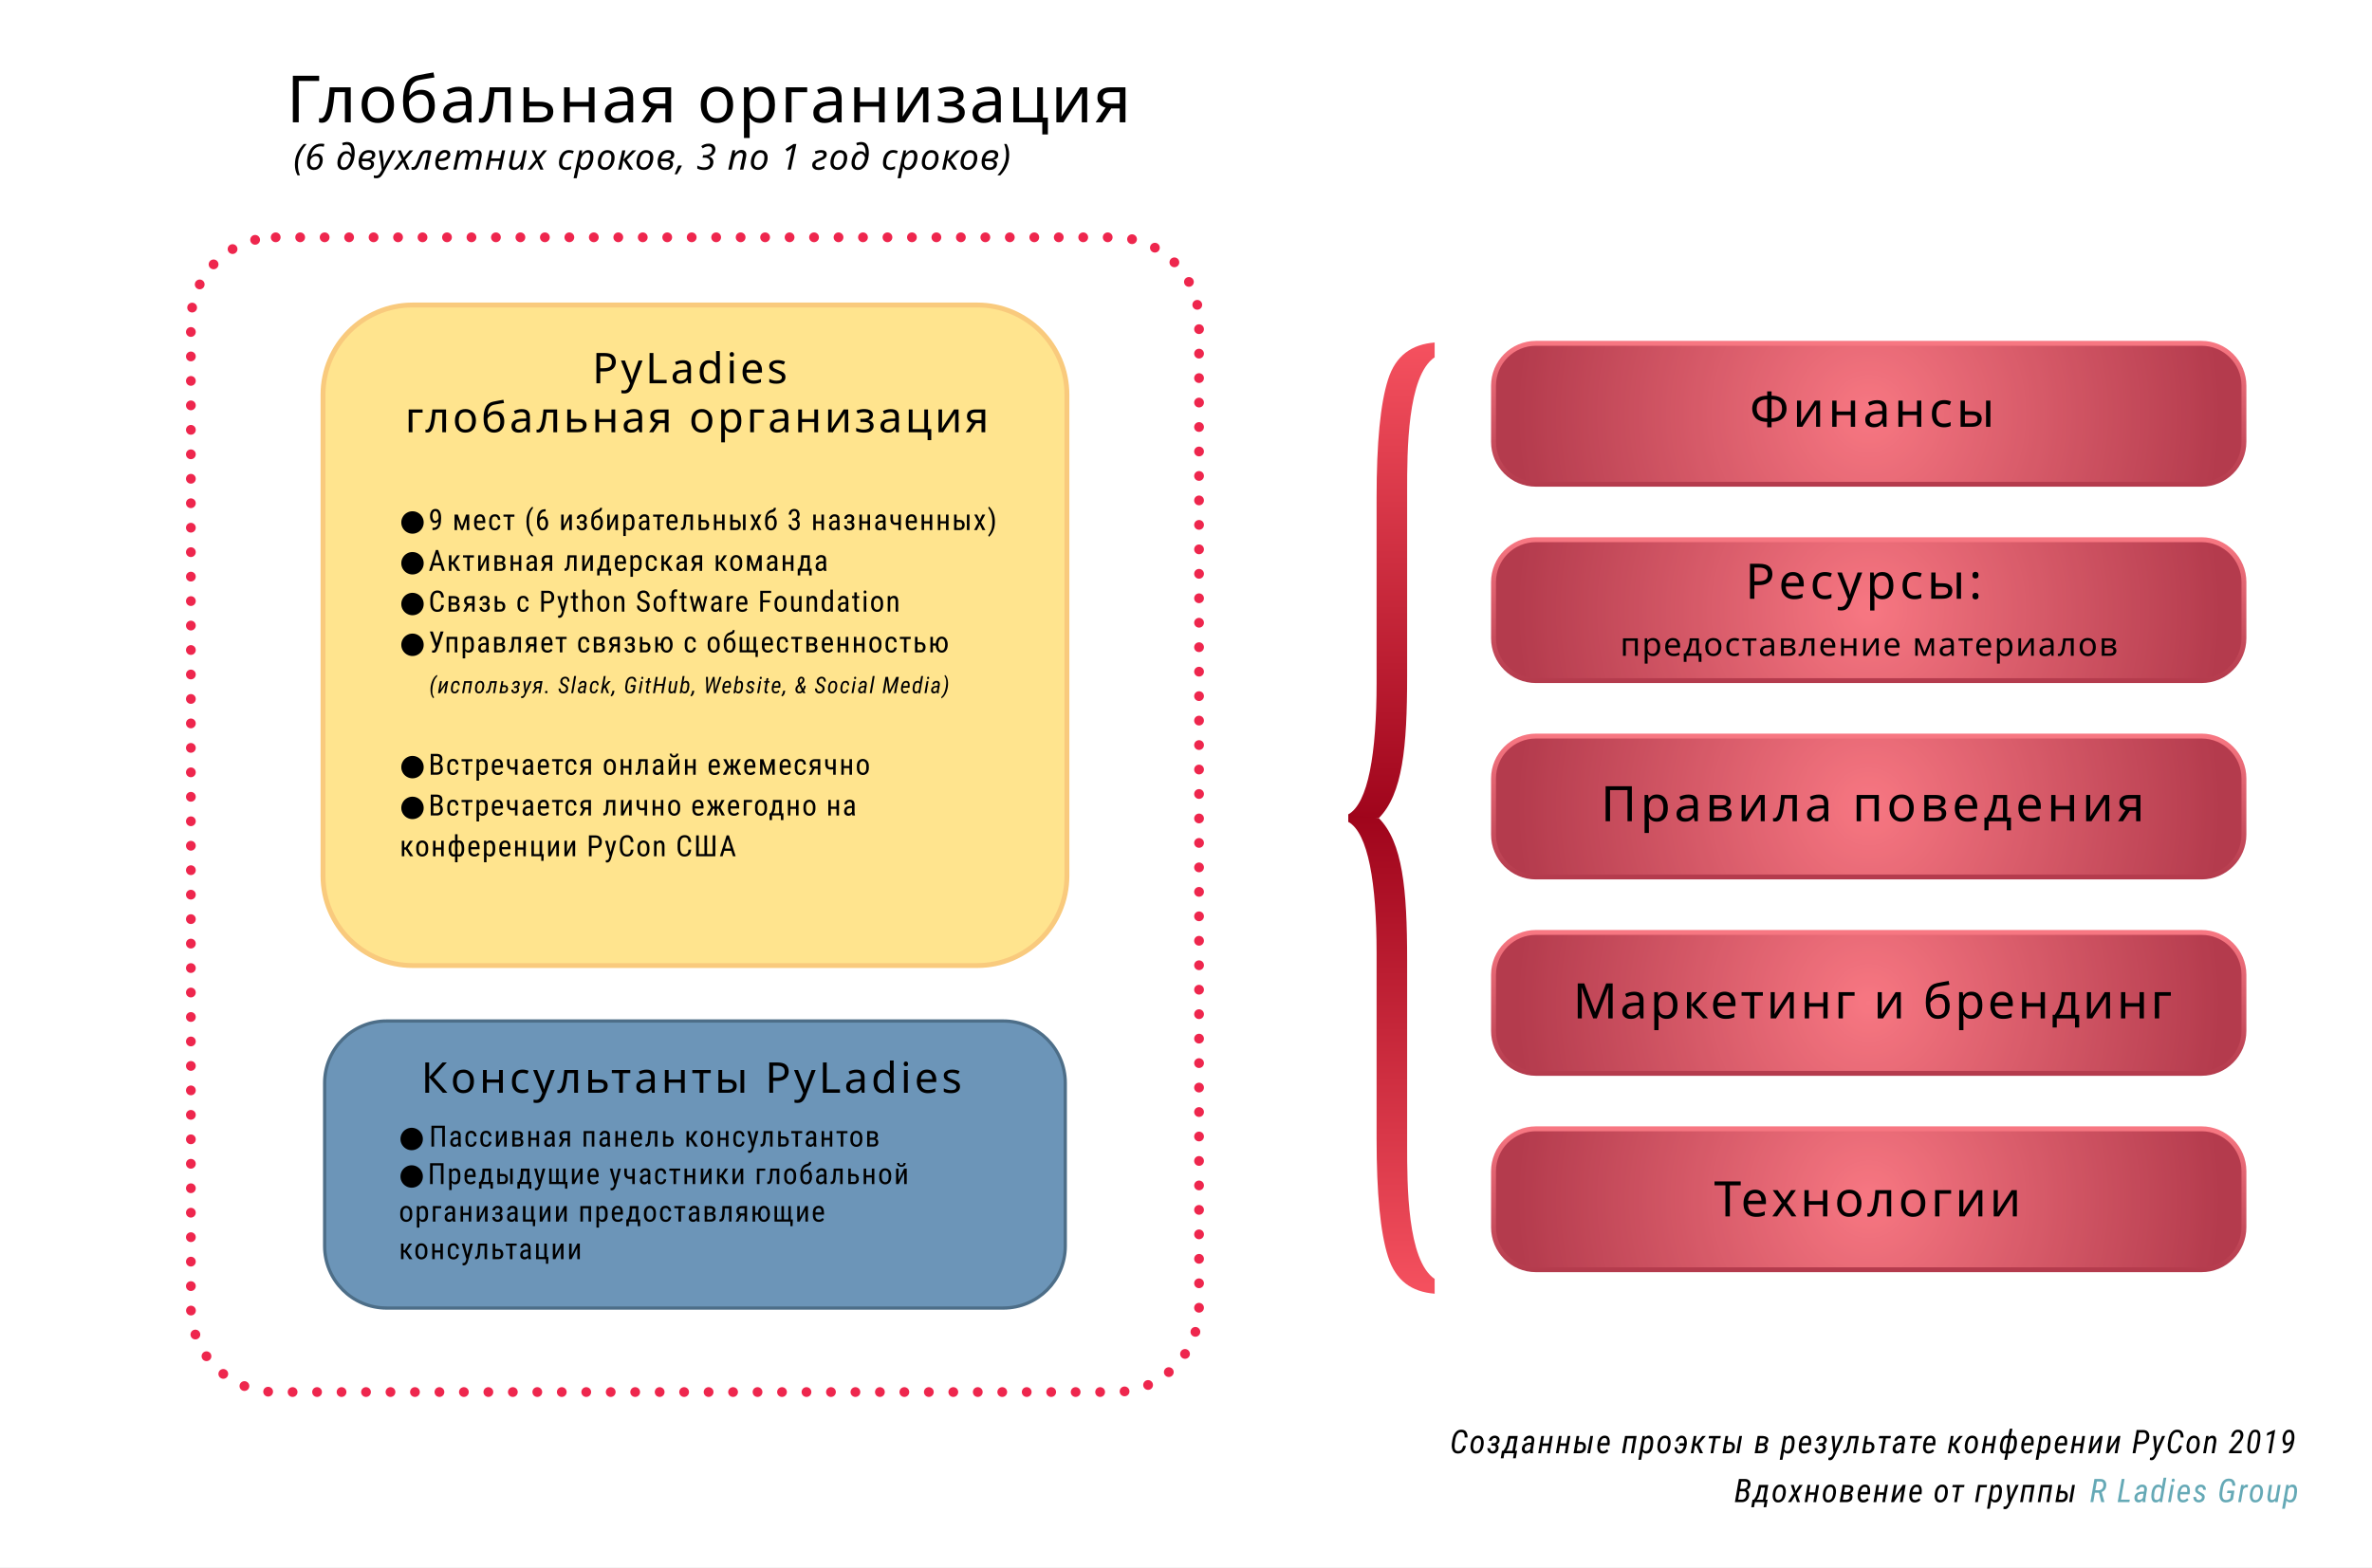
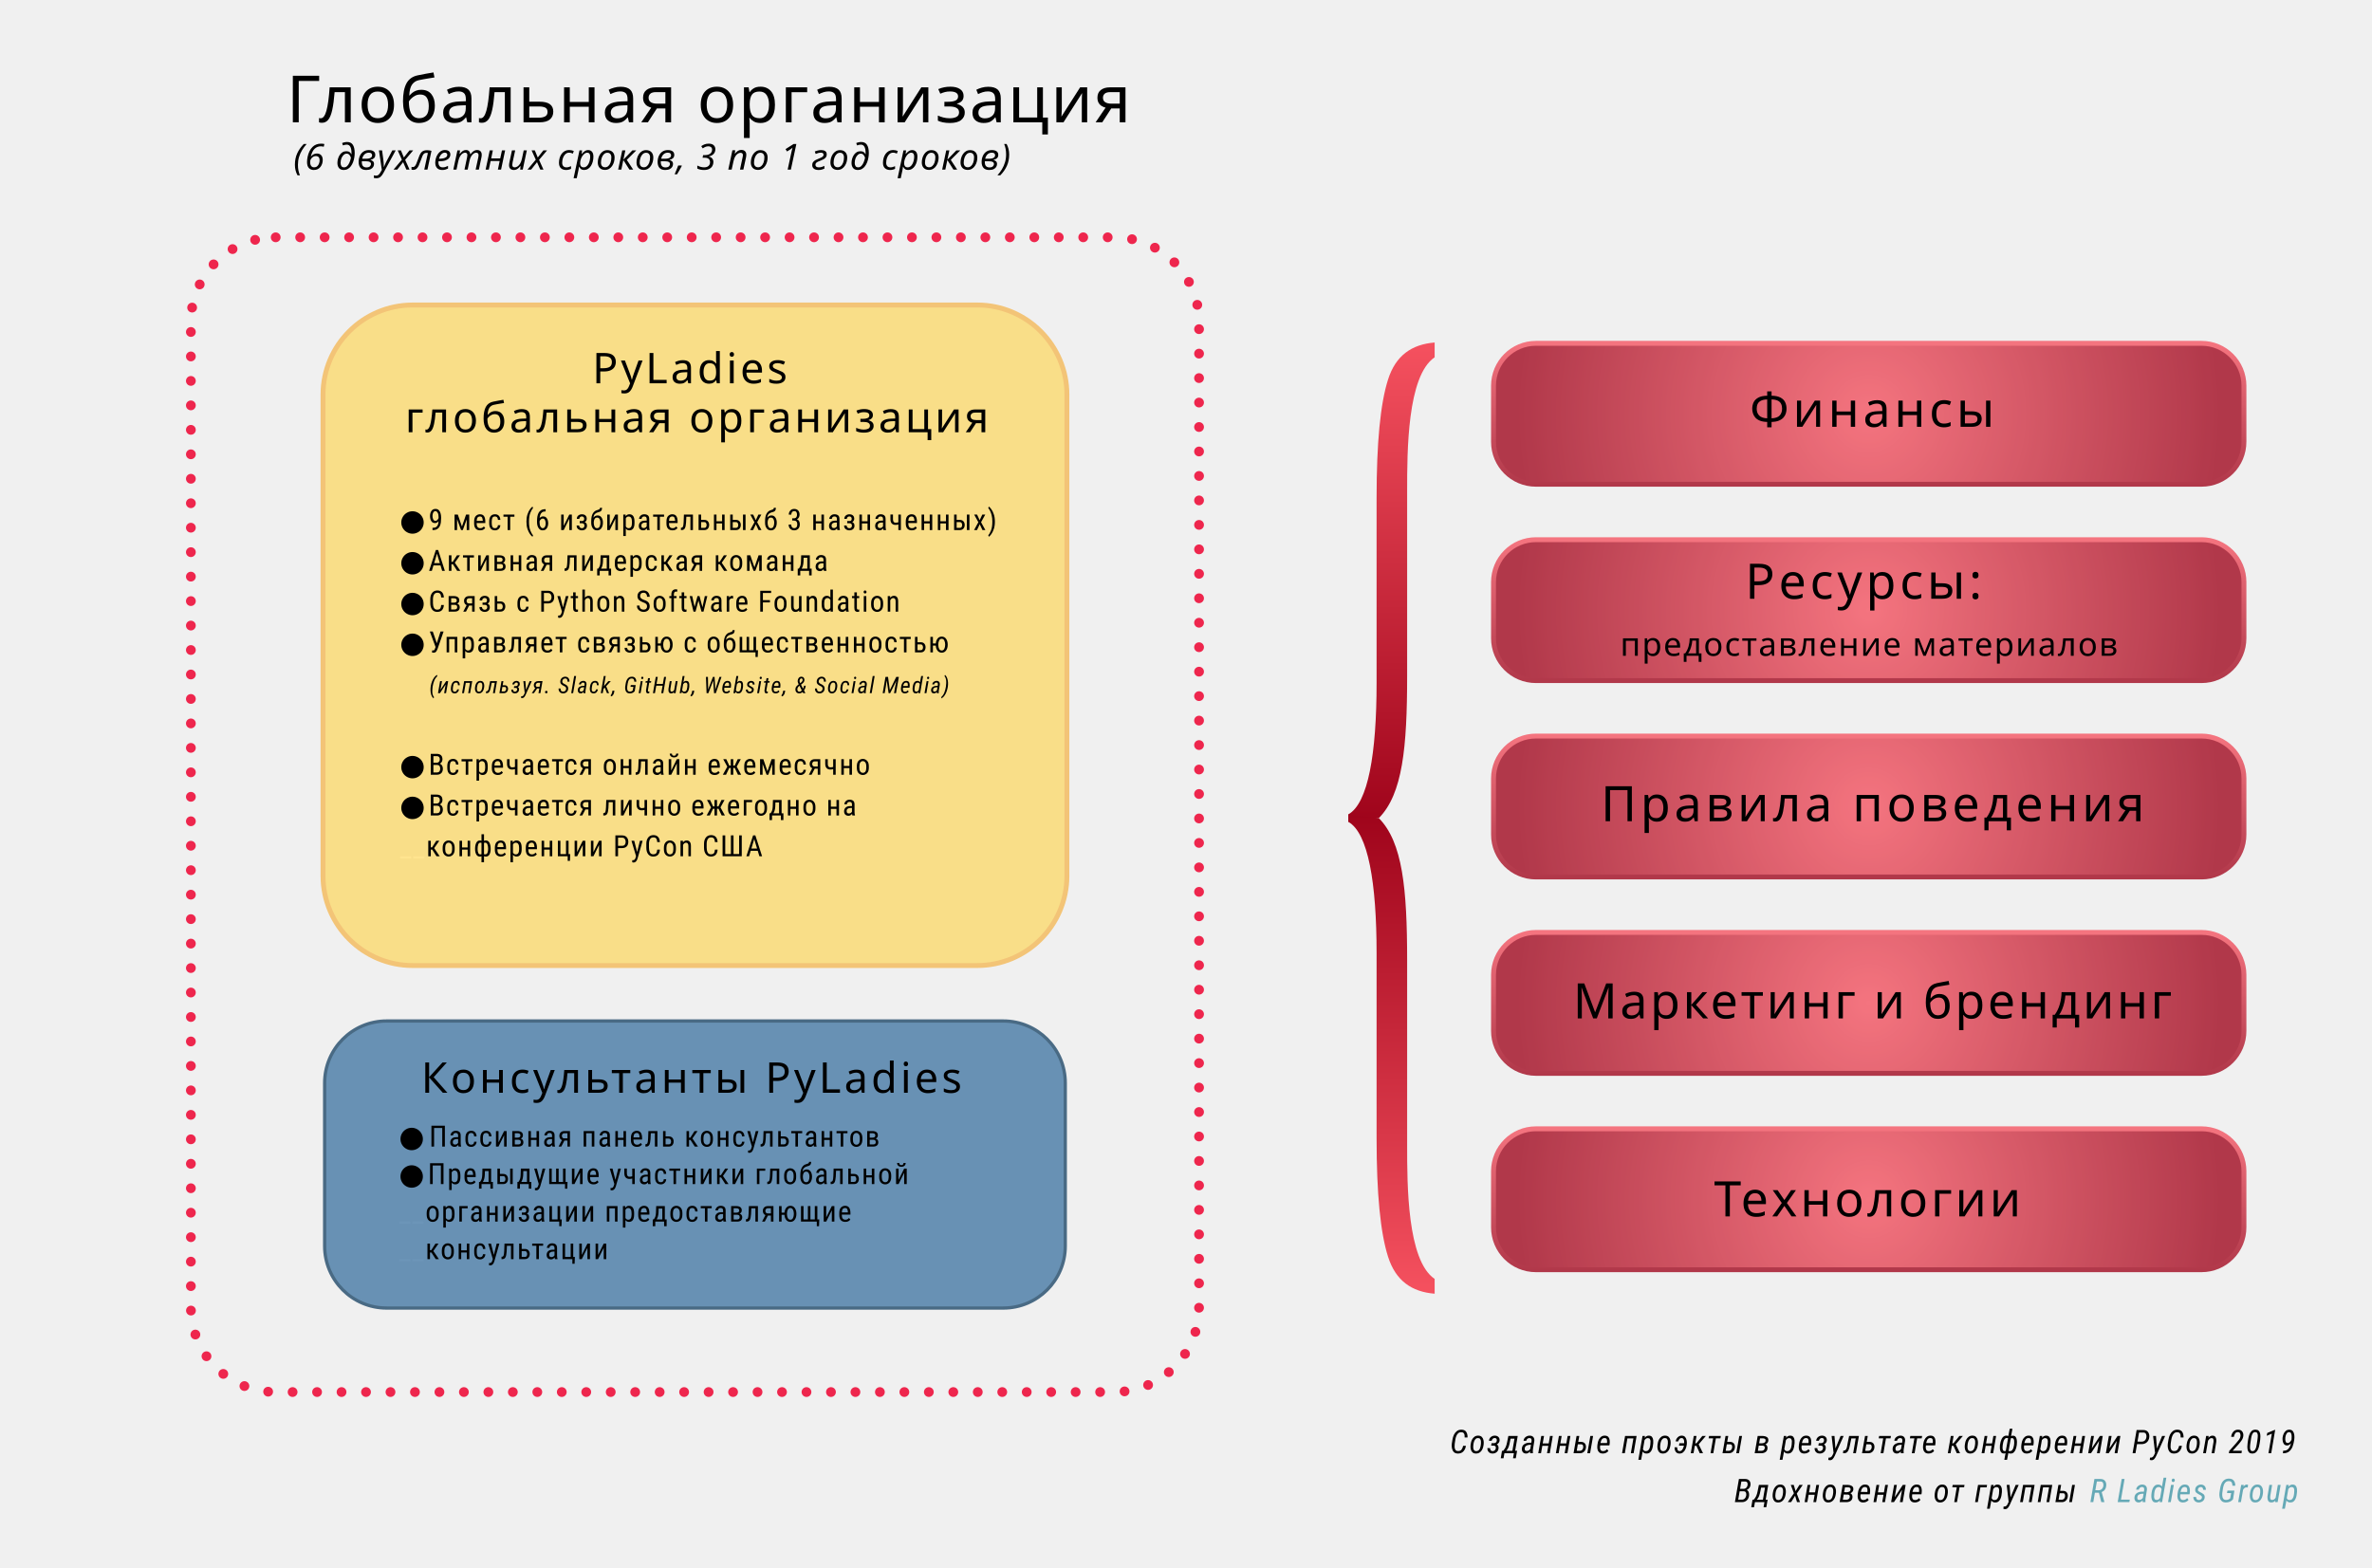
<svg xmlns="http://www.w3.org/2000/svg" width="1454px" height="961px" viewBox="0 0 1454 961" version="1.1">
  <defs>
    <radialGradient cx="50%" cy="50%" fx="50%" fy="50%" r="249.129%" gradientTransform="translate(0.5,0.5),scale(0.187826,1),rotate(-7.546546),translate(-0.5,-0.5)" id="radialGradient-1">
      <stop stop-color="#F5515F" offset="0%" />
      <stop stop-color="#9F041B" offset="100%" />
    </radialGradient>
    <linearGradient x1="50%" y1="0%" x2="50%" y2="100%" id="linearGradient-2">
      <stop stop-color="#F5515F" offset="0%" />
      <stop stop-color="#C42539" offset="55.574%" />
      <stop stop-color="#9F041B" offset="100%" />
    </linearGradient>
    <linearGradient x1="50%" y1="0%" x2="50%" y2="100%" id="linearGradient-3">
      <stop stop-color="#F5515F" offset="0%" />
      <stop stop-color="#9F041B" offset="100%" />
    </linearGradient>
  </defs>
  <g id="Artboard" stroke="none" stroke-width="1" fill="none" fill-rule="evenodd">
-     <rect fill="#FFFFFF" x="0" y="0" width="1454" height="961" />
    <g id="Global-Leadership" transform="translate(117, 36.5)">
      <path d="M52,109 L566,109 C594.719,109 618,132.281 618,161 L618,765 C618,793.719 594.719,817 566,817 L52,817 C23.281,817 3.51703951e-15,793.719 0,765 L0,161 C-3.51703951e-15,132.281 23.281,109 52,109 Z" id="Dotted-Outline" stroke="#EE264D" stroke-width="6" stroke-linecap="round" stroke-dasharray="0,15" />
      <text id="Глобальная-организац" font-family="Raleway-SemiBold, Raleway SemiBold" font-size="40" font-weight="500" letter-spacing="1.079" fill="#000000">
        <tspan x="58.636" y="38.5">Глобальная организация</tspan>
      </text>
      <g id="Global-Council" transform="translate(80.5, 150)">
        <rect id="Rectangle" stroke="#F5A623" stroke-width="3" fill="#FFD141" opacity="0.592" x="0.5" y="0.5" width="456" height="405" rx="55" />
-         <text id="●-9-мест-(6-избирате" font-family="LucidaGrande-Bold, Lucida Grande" font-size="18" font-weight="bold" line-spacing="25" letter-spacing="1.085" fill="#000000">
-           <tspan x="47.5" y="138.5">●</tspan>
-           <tspan x="58.992" y="138.5" font-family="Montserrat-Bold, Montserrat"> </tspan>
-           <tspan x="65.171" y="138.5" font-family="RobotoCondensed-Regular, Roboto Condensed" font-style="condensed" font-weight="normal" letter-spacing="0.815">9 мест (6 избирательныхб 3 назначенных)</tspan>
-           <tspan x="414.202" y="138.5" font-family="Montserrat-SemiBold, Montserrat" font-weight="500" />
-           <tspan x="47.5" y="163.5">●</tspan>
-           <tspan x="58.992" y="163.5" font-family="Montserrat-Bold, Montserrat"> </tspan>
-           <tspan x="65.171" y="163.5" font-family="RobotoCondensed-Regular, Roboto Condensed" font-style="condensed" font-weight="normal" letter-spacing="0.82">Активная лидерская команда</tspan>
-           <tspan x="310.814" y="163.5" font-family="Montserrat-SemiBold, Montserrat" font-weight="500" />
-           <tspan x="47.5" y="188.5">●</tspan>
-           <tspan x="58.992" y="188.5" font-family="Montserrat-Bold, Montserrat"> </tspan>
-           <tspan x="65.171" y="188.5" font-family="RobotoCondensed-Regular, Roboto Condensed" font-style="condensed" font-weight="normal" letter-spacing="0.82">Связь с Python Software Foundation</tspan>
-           <tspan x="354.877" y="188.5" font-family="RobotoCondensed-Regular, Roboto Condensed" font-style="condensed" font-weight="normal" />
-           <tspan x="47.5" y="213.5">●</tspan>
-           <tspan x="58.992" y="213.5" font-family="Montserrat-Bold, Montserrat"> </tspan>
-           <tspan x="65.171" y="213.5" font-family="RobotoCondensed-Regular, Roboto Condensed" font-style="condensed" font-weight="normal" letter-spacing="0.82">Управляет связью с общественностью </tspan>
-           <tspan x="389.825" y="213.5" font-family="Montserrat-SemiBold, Montserrat" font-weight="500" letter-spacing="0.82"> </tspan>
-           <tspan x="47.5" y="238.5" font-family="Montserrat-SemiBold, Montserrat" font-weight="500">   </tspan>
-           <tspan x="65.66" y="238.5" font-family="RobotoCondensed-Italic, Roboto Condensed" font-size="14" font-style="italic" font-weight="normal" letter-spacing="0.778">(используя. Slack, GitHub, Website, &amp; Social Media)</tspan>
-           <tspan x="388.082" y="238.5" font-family="Montserrat-MediumItalic, Montserrat" font-style="italic" font-weight="500" letter-spacing="1" />
-           <tspan x="47.5" y="263.5" font-family="Montserrat-Bold, Montserrat" />
-           <tspan x="47.5" y="288.5">●</tspan>
-           <tspan x="58.992" y="288.5" font-family="Montserrat-Bold, Montserrat"> </tspan>
-           <tspan x="65.171" y="288.5" font-family="RobotoCondensed-Regular, Roboto Condensed" font-style="condensed" font-weight="normal" letter-spacing="0.82">Встречается онлайн ежемесячно</tspan>
-           <tspan x="336.6" y="288.5" font-family="Montserrat-Bold, Montserrat" />
-           <tspan x="47.5" y="313.5">●</tspan>
-           <tspan x="58.992" y="313.5" font-family="Montserrat-Bold, Montserrat"> </tspan>
-           <tspan x="65.171" y="313.5" font-family="RobotoCondensed-Regular, Roboto Condensed" font-style="condensed" font-weight="normal" letter-spacing="0.82">Встречается лично ежегодно на </tspan>
-           <tspan x="47.5" y="338.5" font-family="RobotoCondensed-Regular, Roboto Condensed" font-style="condensed" font-weight="normal" letter-spacing="0.82">    конференции PyCon США</tspan>
+         <text id="●-9-мест-(6-избирате" font-family="LucidaGrande-Bold, Lucida Grande" font-size="18" font-weight="bold" line-spacing="25" letter-spacing="1.085">
+           <tspan x="47.5" y="138.5" fill="#000000">●</tspan>
+           <tspan x="58.992" y="138.5" font-family="Montserrat-Bold, Montserrat" fill="#000000"> </tspan>
+           <tspan x="65.171" y="138.5" font-family="RobotoCondensed-Regular, Roboto Condensed" font-style="condensed" font-weight="normal" letter-spacing="0.815" fill="#000000">9 мест (6 избирательныхб 3 назначенных)</tspan>
+           <tspan x="414.202" y="138.5" font-family="Montserrat-SemiBold, Montserrat" font-weight="500" fill="#000000" />
+           <tspan x="47.5" y="163.5" fill="#000000">●</tspan>
+           <tspan x="58.992" y="163.5" font-family="Montserrat-Bold, Montserrat" fill="#000000"> </tspan>
+           <tspan x="65.171" y="163.5" font-family="RobotoCondensed-Regular, Roboto Condensed" font-style="condensed" font-weight="normal" letter-spacing="0.82" fill="#000000">Активная лидерская команда</tspan>
+           <tspan x="310.814" y="163.5" font-family="Montserrat-SemiBold, Montserrat" font-weight="500" fill="#000000" />
+           <tspan x="47.5" y="188.5" fill="#000000">●</tspan>
+           <tspan x="58.992" y="188.5" font-family="Montserrat-Bold, Montserrat" fill="#000000"> </tspan>
+           <tspan x="65.171" y="188.5" font-family="RobotoCondensed-Regular, Roboto Condensed" font-style="condensed" font-weight="normal" letter-spacing="0.82" fill="#000000">Связь с Python Software Foundation</tspan>
+           <tspan x="354.877" y="188.5" font-family="RobotoCondensed-Regular, Roboto Condensed" font-style="condensed" font-weight="normal" fill="#000000" />
+           <tspan x="47.5" y="213.5" fill="#000000">●</tspan>
+           <tspan x="58.992" y="213.5" font-family="Montserrat-Bold, Montserrat" fill="#000000"> </tspan>
+           <tspan x="65.171" y="213.5" font-family="RobotoCondensed-Regular, Roboto Condensed" font-style="condensed" font-weight="normal" letter-spacing="0.82" fill="#000000">Управляет связью с общественностью </tspan>
+           <tspan x="389.825" y="213.5" font-family="Montserrat-SemiBold, Montserrat" font-weight="500" letter-spacing="0.82" fill="#000000"> </tspan>
+           <tspan x="47.5" y="238.5" font-family="Montserrat-SemiBold, Montserrat" font-weight="500" fill="#000000">   </tspan>
+           <tspan x="65.66" y="238.5" font-family="RobotoCondensed-Italic, Roboto Condensed" font-size="14" font-style="italic" font-weight="normal" letter-spacing="0.778" fill="#000000">(используя. Slack, GitHub, Website, &amp; Social Media)</tspan>
+           <tspan x="388.082" y="238.5" font-family="Montserrat-MediumItalic, Montserrat" font-style="italic" font-weight="500" letter-spacing="1" fill="#000000" />
+           <tspan x="47.5" y="263.5" font-family="Montserrat-Bold, Montserrat" fill="#000000" />
+           <tspan x="47.5" y="288.5" fill="#000000">●</tspan>
+           <tspan x="58.992" y="288.5" font-family="Montserrat-Bold, Montserrat" fill="#000000"> </tspan>
+           <tspan x="65.171" y="288.5" font-family="RobotoCondensed-Regular, Roboto Condensed" font-style="condensed" font-weight="normal" letter-spacing="0.82" fill="#000000">Встречается онлайн ежемесячно</tspan>
+           <tspan x="336.6" y="288.5" font-family="Montserrat-Bold, Montserrat" fill="#000000" />
+           <tspan x="47.5" y="313.5" fill="#000000">●</tspan>
+           <tspan x="58.992" y="313.5" font-family="Montserrat-Bold, Montserrat" fill="#000000"> </tspan>
+           <tspan x="65.171" y="313.5" font-family="RobotoCondensed-Regular, Roboto Condensed" font-style="condensed" font-weight="normal" letter-spacing="0.82" fill="#000000">Встречается лично ежегодно на </tspan>
+           <tspan x="47.5" y="338.5" font-family="RobotoCondensed-Regular, Roboto Condensed" font-style="condensed" font-weight="normal" letter-spacing="0.82" fill="#FFE48F">__</tspan>
+           <tspan x="63.712" y="338.5" font-family="RobotoCondensed-Regular, Roboto Condensed" font-style="condensed" font-weight="normal" letter-spacing="0.82" fill="#000000">конференции PyCon США</tspan>
        </text>
        <text id="PyLadies-глобальная" font-family="Raleway-SemiBold, Raleway SemiBold" font-size="26" font-weight="500" letter-spacing="1.793" fill="#000000">
          <tspan x="165.584" y="48.5">PyLadies</tspan>
          <tspan x="50.827" y="78.5"> глобальная организация</tspan>
          <tspan x="228.5" y="108.5" font-family="Montserrat-Regular, Montserrat" font-size="16" font-weight="normal" letter-spacing="1.231" />
          <tspan x="228.5" y="127.5" font-family="Montserrat-Regular, Montserrat" font-size="16" font-weight="normal" letter-spacing="1.231" />
        </text>
      </g>
      <g id="Advisors" transform="translate(81.5, 589)">
        <rect id="Rectangle" stroke="#0C395D" stroke-width="2" fill="#366F9E" opacity="0.732" x="0.5" y="0.5" width="454" height="176" rx="38" />
-         <text id="●-Пассивная-панель-к" font-family="Montserrat-SemiBold, Montserrat" font-size="18" font-weight="500" line-spacing="23" letter-spacing="1.085" fill="#000000">
-           <tspan x="46" y="54.5" />
-           <tspan x="46" y="77.5" font-family="LucidaGrande-Bold, Lucida Grande" font-weight="bold">● </tspan>
-           <tspan x="64.51" y="77.5" font-family="RobotoCondensed-Regular, Roboto Condensed" font-style="condensed" font-weight="normal" letter-spacing="0.82">Пассивная панель консультантов</tspan>
-           <tspan x="341.549" y="77.5" />
-           <tspan x="46" y="100.5" font-family="LucidaGrande-Bold, Lucida Grande" font-weight="bold">●</tspan>
-           <tspan x="57.492" y="100.5" font-family="Montserrat-Bold, Montserrat" font-weight="bold"> </tspan>
-           <tspan x="63.671" y="100.5" font-family="RobotoCondensed-Regular, Roboto Condensed" font-style="condensed" font-weight="normal" letter-spacing="0.82">Предыдущие участники глобальной </tspan>
-           <tspan x="46" y="123.5" font-family="RobotoCondensed-Regular, Roboto Condensed" font-style="condensed" font-weight="normal" letter-spacing="0.82">    организации предоставляющие </tspan>
-           <tspan x="46" y="146.5" font-family="RobotoCondensed-Regular, Roboto Condensed" font-style="condensed" font-weight="normal" letter-spacing="0.82">    консультации</tspan>
+         <text id="●-Пассивная-панель-к" font-family="Montserrat-SemiBold, Montserrat" font-size="18" font-weight="500" line-spacing="23" letter-spacing="1.085">
+           <tspan x="46" y="54.5" fill="#000000" />
+           <tspan x="46" y="77.5" font-family="LucidaGrande-Bold, Lucida Grande" font-weight="bold" fill="#000000">● </tspan>
+           <tspan x="64.51" y="77.5" font-family="RobotoCondensed-Regular, Roboto Condensed" font-style="condensed" font-weight="normal" letter-spacing="0.82" fill="#000000">Пассивная панель консультантов</tspan>
+           <tspan x="341.549" y="77.5" fill="#000000" />
+           <tspan x="46" y="100.5" font-family="LucidaGrande-Bold, Lucida Grande" font-weight="bold" fill="#000000">●</tspan>
+           <tspan x="57.492" y="100.5" font-family="Montserrat-Bold, Montserrat" font-weight="bold" fill="#000000"> </tspan>
+           <tspan x="63.671" y="100.5" font-family="RobotoCondensed-Regular, Roboto Condensed" font-style="condensed" font-weight="normal" letter-spacing="0.82" fill="#000000">Предыдущие участники глобальной </tspan>
+           <tspan x="46" y="123.5" font-family="RobotoCondensed-Regular, Roboto Condensed" font-style="condensed" font-weight="normal" letter-spacing="0.82" fill="#6C95B8">__</tspan>
+           <tspan x="62.212" y="123.5" font-family="RobotoCondensed-Regular, Roboto Condensed" font-style="condensed" font-weight="normal" letter-spacing="0.82" fill="#000000">организации предоставляющие </tspan>
+           <tspan x="46" y="146.5" font-family="RobotoCondensed-Regular, Roboto Condensed" font-style="condensed" font-weight="normal" letter-spacing="0.82" fill="#6C95B8">__</tspan>
+           <tspan x="62.212" y="146.5" font-family="RobotoCondensed-Regular, Roboto Condensed" font-style="condensed" font-weight="normal" letter-spacing="0.82" fill="#000000">консультации</tspan>
        </text>
        <text id="Консультанты-PyLadie" font-family="Raleway-SemiBold, Raleway SemiBold" font-size="26" font-weight="500" letter-spacing="1.939" fill="#000000">
          <tspan x="59.693" y="44.5">Консультанты PyLadies</tspan>
          <tspan x="395.307" y="44.5" font-family="Montserrat-Regular, Montserrat" font-size="16" font-weight="normal" letter-spacing="0.931" />
          <tspan x="227.5" y="74.5" font-family="Montserrat-Regular, Montserrat" font-size="16" font-weight="normal" letter-spacing="0.931" />
        </text>
      </g>
    </g>
    <g id="Projects" transform="translate(826, 210)">
      <rect id="Rectangle" stroke="url(#linearGradient-2)" stroke-width="3" fill="url(#radialGradient-1)" opacity="0.779" x="89.5" y="482.1" width="460" height="86.4" rx="26" />
      <text id="Технологии" font-family="Raleway-SemiBold, Raleway SemiBold" font-size="30" font-weight="500" letter-spacing="1.834" fill="#000000">
        <tspan x="224.68" y="535.8">Технологии</tspan>
        <tspan x="414.32" y="535.8" font-family="Montserrat-Regular, Montserrat" font-size="16" font-weight="normal" letter-spacing="0.931" />
        <tspan x="319.5" y="570.8" font-family="Montserrat-Regular, Montserrat" font-size="16" font-weight="normal" letter-spacing="0.931" />
      </text>
      <rect id="Rectangle" stroke="url(#linearGradient-2)" stroke-width="3" fill="url(#radialGradient-1)" opacity="0.779" x="89.5" y="361.7" width="460" height="86.4" rx="26" />
      <text id="Маркетинг-и-брендинг" font-family="Raleway-SemiBold, Raleway SemiBold" font-size="30" font-weight="500" letter-spacing="1.609" fill="#000000">
        <tspan x="138.231" y="414.4">Маркетинг и брендинг</tspan>
        <tspan x="500.769" y="414.4" letter-spacing="1.359" />
      </text>
      <rect id="Rectangle" stroke="url(#linearGradient-2)" stroke-width="3" fill="url(#radialGradient-1)" opacity="0.779" x="89.5" y="241.3" width="460" height="86.4" rx="26" />
      <text id="Правила-поведения" font-family="Raleway-SemiBold, Raleway SemiBold" font-size="30" font-weight="500" letter-spacing="2.31" fill="#000000">
        <tspan x="155.315" y="293.5">Правила поведения</tspan>
      </text>
      <rect id="Rectangle" stroke="url(#linearGradient-2)" stroke-width="3" fill="url(#radialGradient-1)" opacity="0.779" x="89.5" y="120.9" width="460" height="86.4" rx="26" />
      <text id="Ресурсы:-предоставле" font-family="Raleway-SemiBold, Raleway SemiBold" font-size="30" font-weight="500" letter-spacing="2.309" fill="#000000">
        <tspan x="243.814" y="157.1">Ресурсы:</tspan>
        <tspan x="167.169" y="192.1" font-size="20" letter-spacing="0.839">предоставление материалов</tspan>
        <tspan x="471.831" y="192.1" font-family="Montserrat-Regular, Montserrat" font-size="16" font-weight="normal" letter-spacing="1.231" />
      </text>
      <rect id="Rectangle" stroke="url(#linearGradient-2)" stroke-width="3" fill="url(#radialGradient-1)" opacity="0.779" x="89.5" y="0.5" width="460" height="86.4" rx="26" />
      <text id="Финансы" font-family="Raleway-SemiBold, Raleway SemiBold" font-size="30" font-weight="500" letter-spacing="2.309" fill="#000000">
        <tspan x="246.564" y="51.7">Финансы</tspan>
        <tspan x="393.436" y="51.7" font-family="Raleway-ExtraBold, Raleway ExtraBold" font-weight="600" />
        <tspan x="320" y="86.7" font-family="Montserrat-Regular, Montserrat" font-size="16" font-weight="normal" letter-spacing="1.231" />
      </text>
      <g id="ouput-bracket" transform="translate(0.5, 0)" fill="url(#linearGradient-3)" fill-rule="nonzero">
        <path d="M0,293.85 L0,289.312 C12.175,282.504 17.326,251.871 17.326,208.758 L17.326,95.303 C17.326,61.266 19.668,37.44 24.351,22.691 C29.033,7.942 38.867,1.135 52.916,0 L52.916,9.076 C36.057,20.422 36.057,66.939 36.057,90.764 L36.057,204.22 C36.057,248.468 33.248,276.832 18.731,291.581" id="a" />
        <path d="M0,583.213 L0,578.674 C12.175,571.867 17.326,541.234 17.326,498.121 L17.326,384.665 C17.326,350.629 19.668,326.803 24.351,312.054 C29.033,297.304 38.867,290.497 52.916,289.363 L52.916,298.439 C36.057,309.785 36.057,356.301 36.057,380.127 L36.057,493.583 C36.057,537.83 33.248,566.194 18.731,580.943" id="a" transform="translate(26.45776, 436.2876) scale(1, -1) translate(-26.45776, -436.2876) " />
      </g>
    </g>
    <g id="Aknowledgements" transform="translate(865, 872)" font-family="RobotoCondensed-Italic, Roboto Condensed" font-size="20" font-style="italic" font-weight="normal" letter-spacing="0.939">
      <text id="Созданные-проэкты-в" fill="#000000">
        <tspan x="23.754" y="19">Созданные проэкты в результате конферении PyCon 2019</tspan>
      </text>
      <text id="Вдохновение-от-групп">
        <tspan x="198.018" y="49" fill="#000000">Вдохновение от группы </tspan>
        <tspan x="415.928" y="49" fill="#65A9B6">R Ladies Group</tspan>
      </text>
    </g>
    <text id="(6-двухлетних-сроков" font-family="Montserrat-SemiBoldItalic, Montserrat" font-size="22" font-style="italic" font-weight="500" letter-spacing="0.55" fill="#000000">
      <tspan x="179.897" y="104">(6 двухлетних сроков, 3 по 1 год сроков)</tspan>
    </text>
  </g>
</svg>
